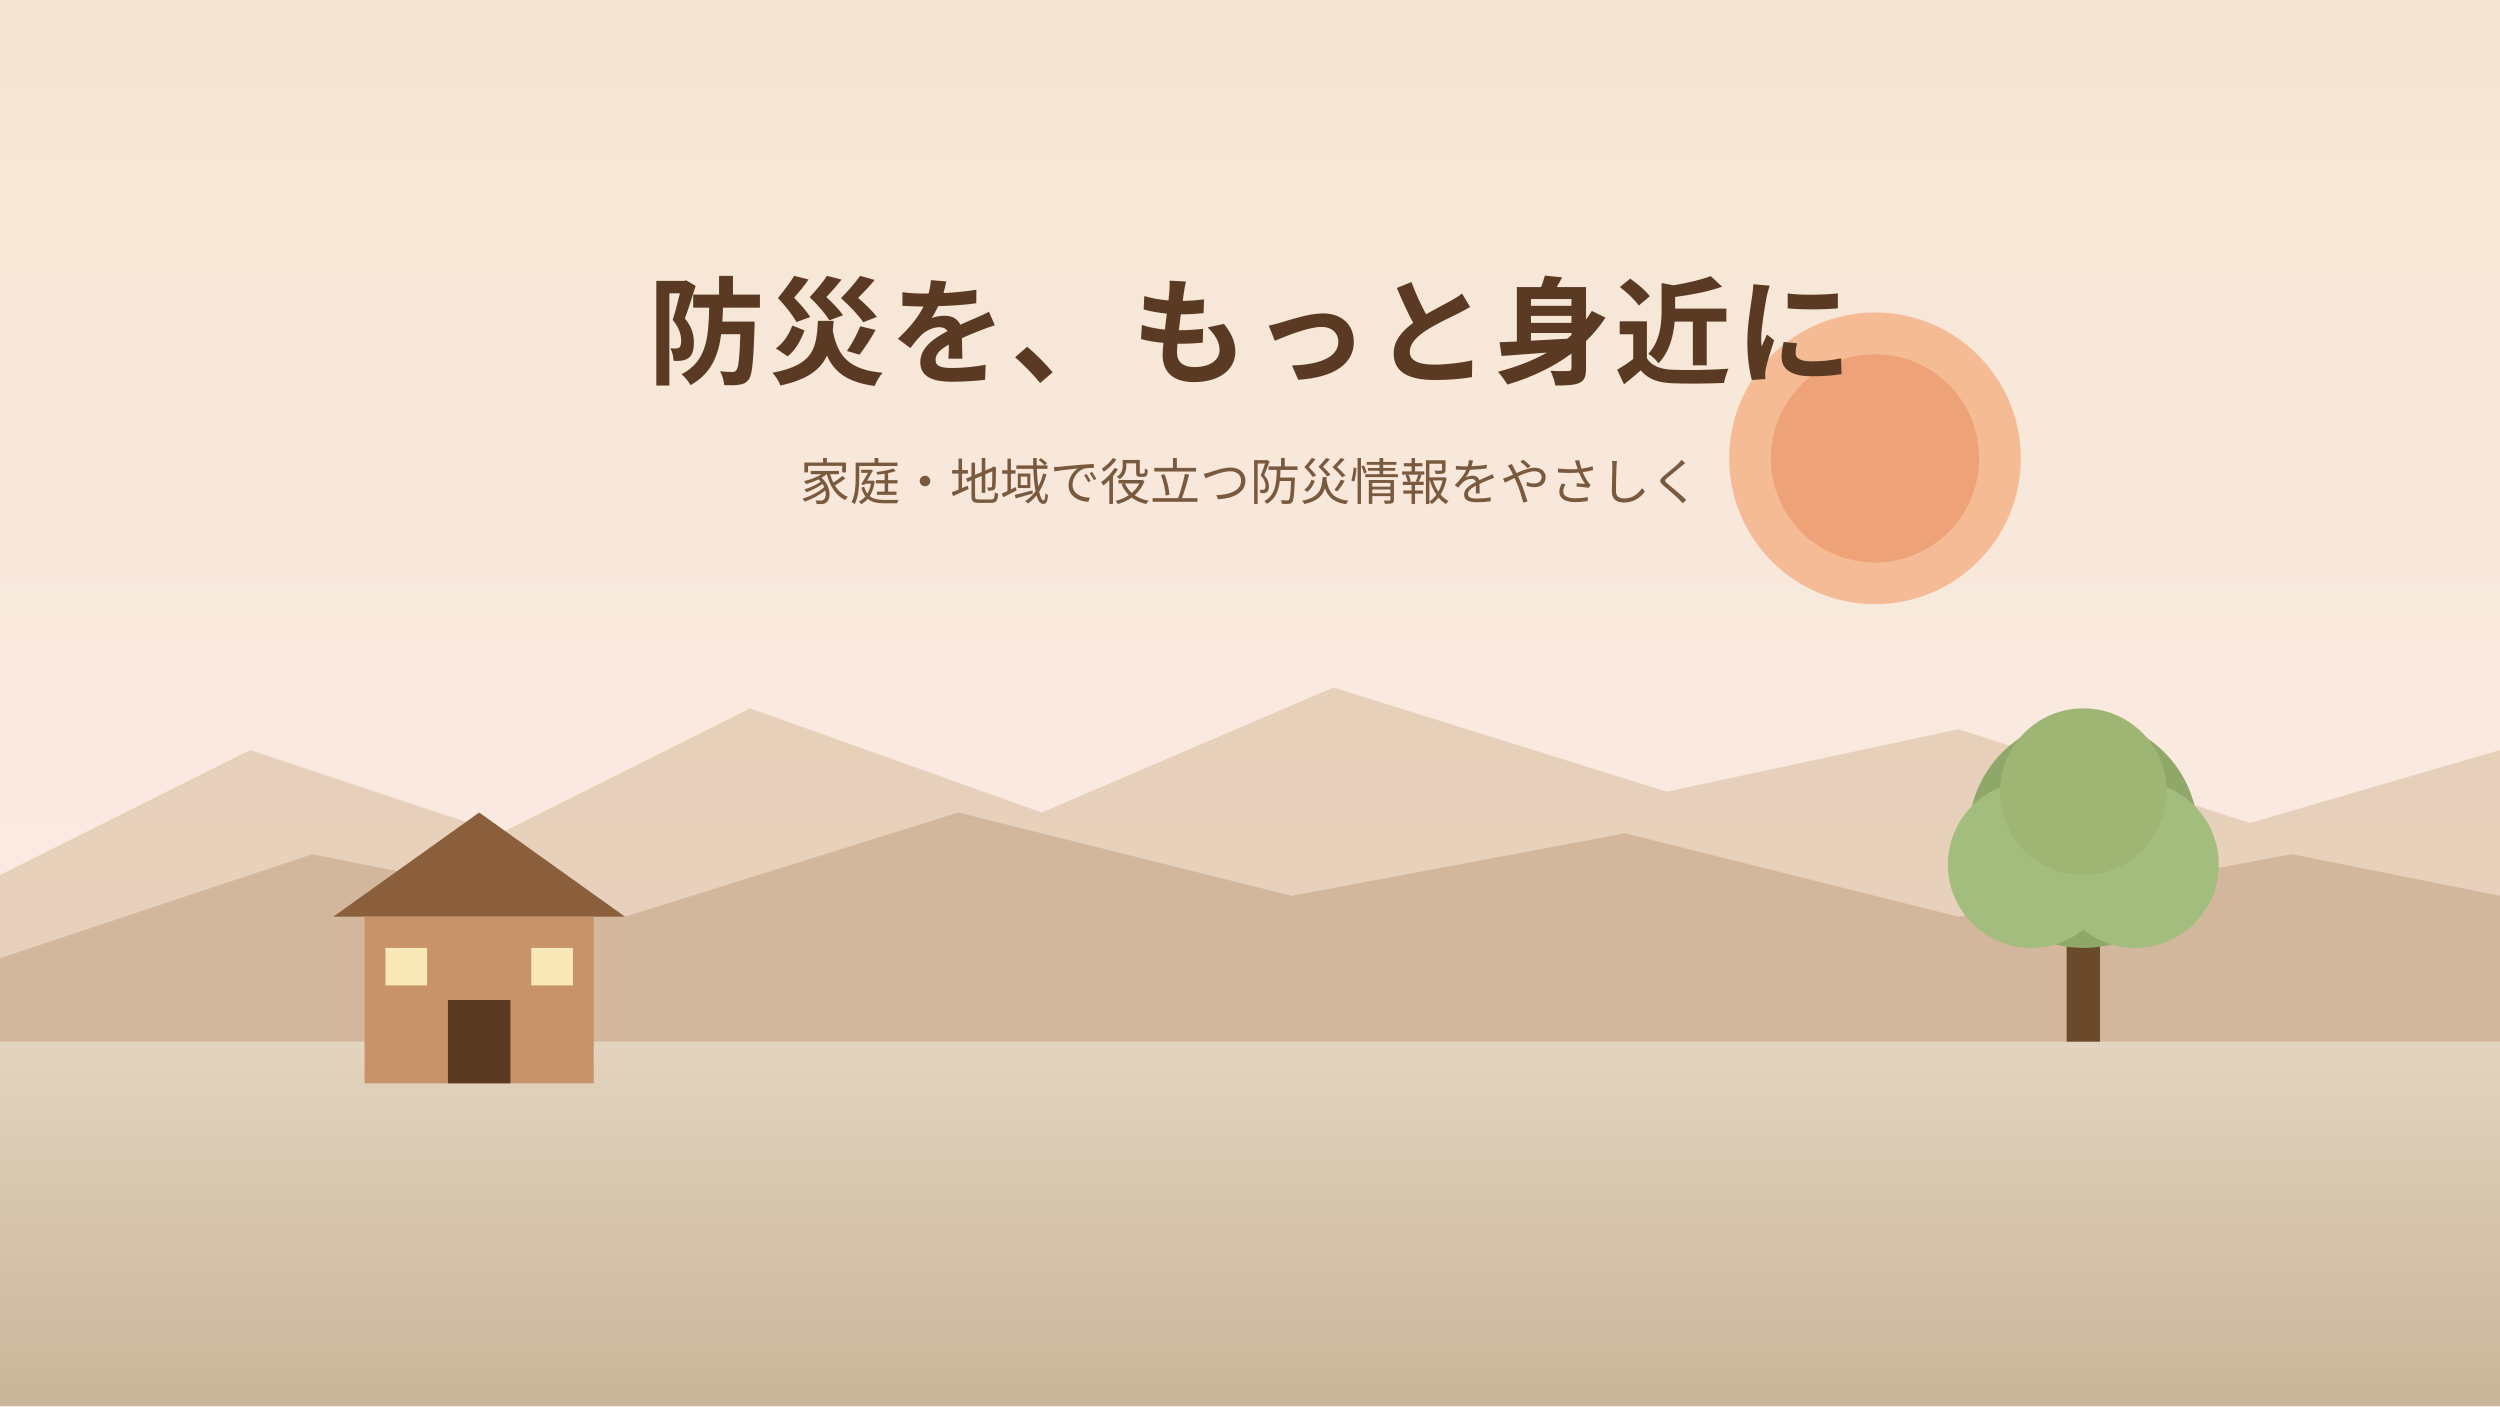
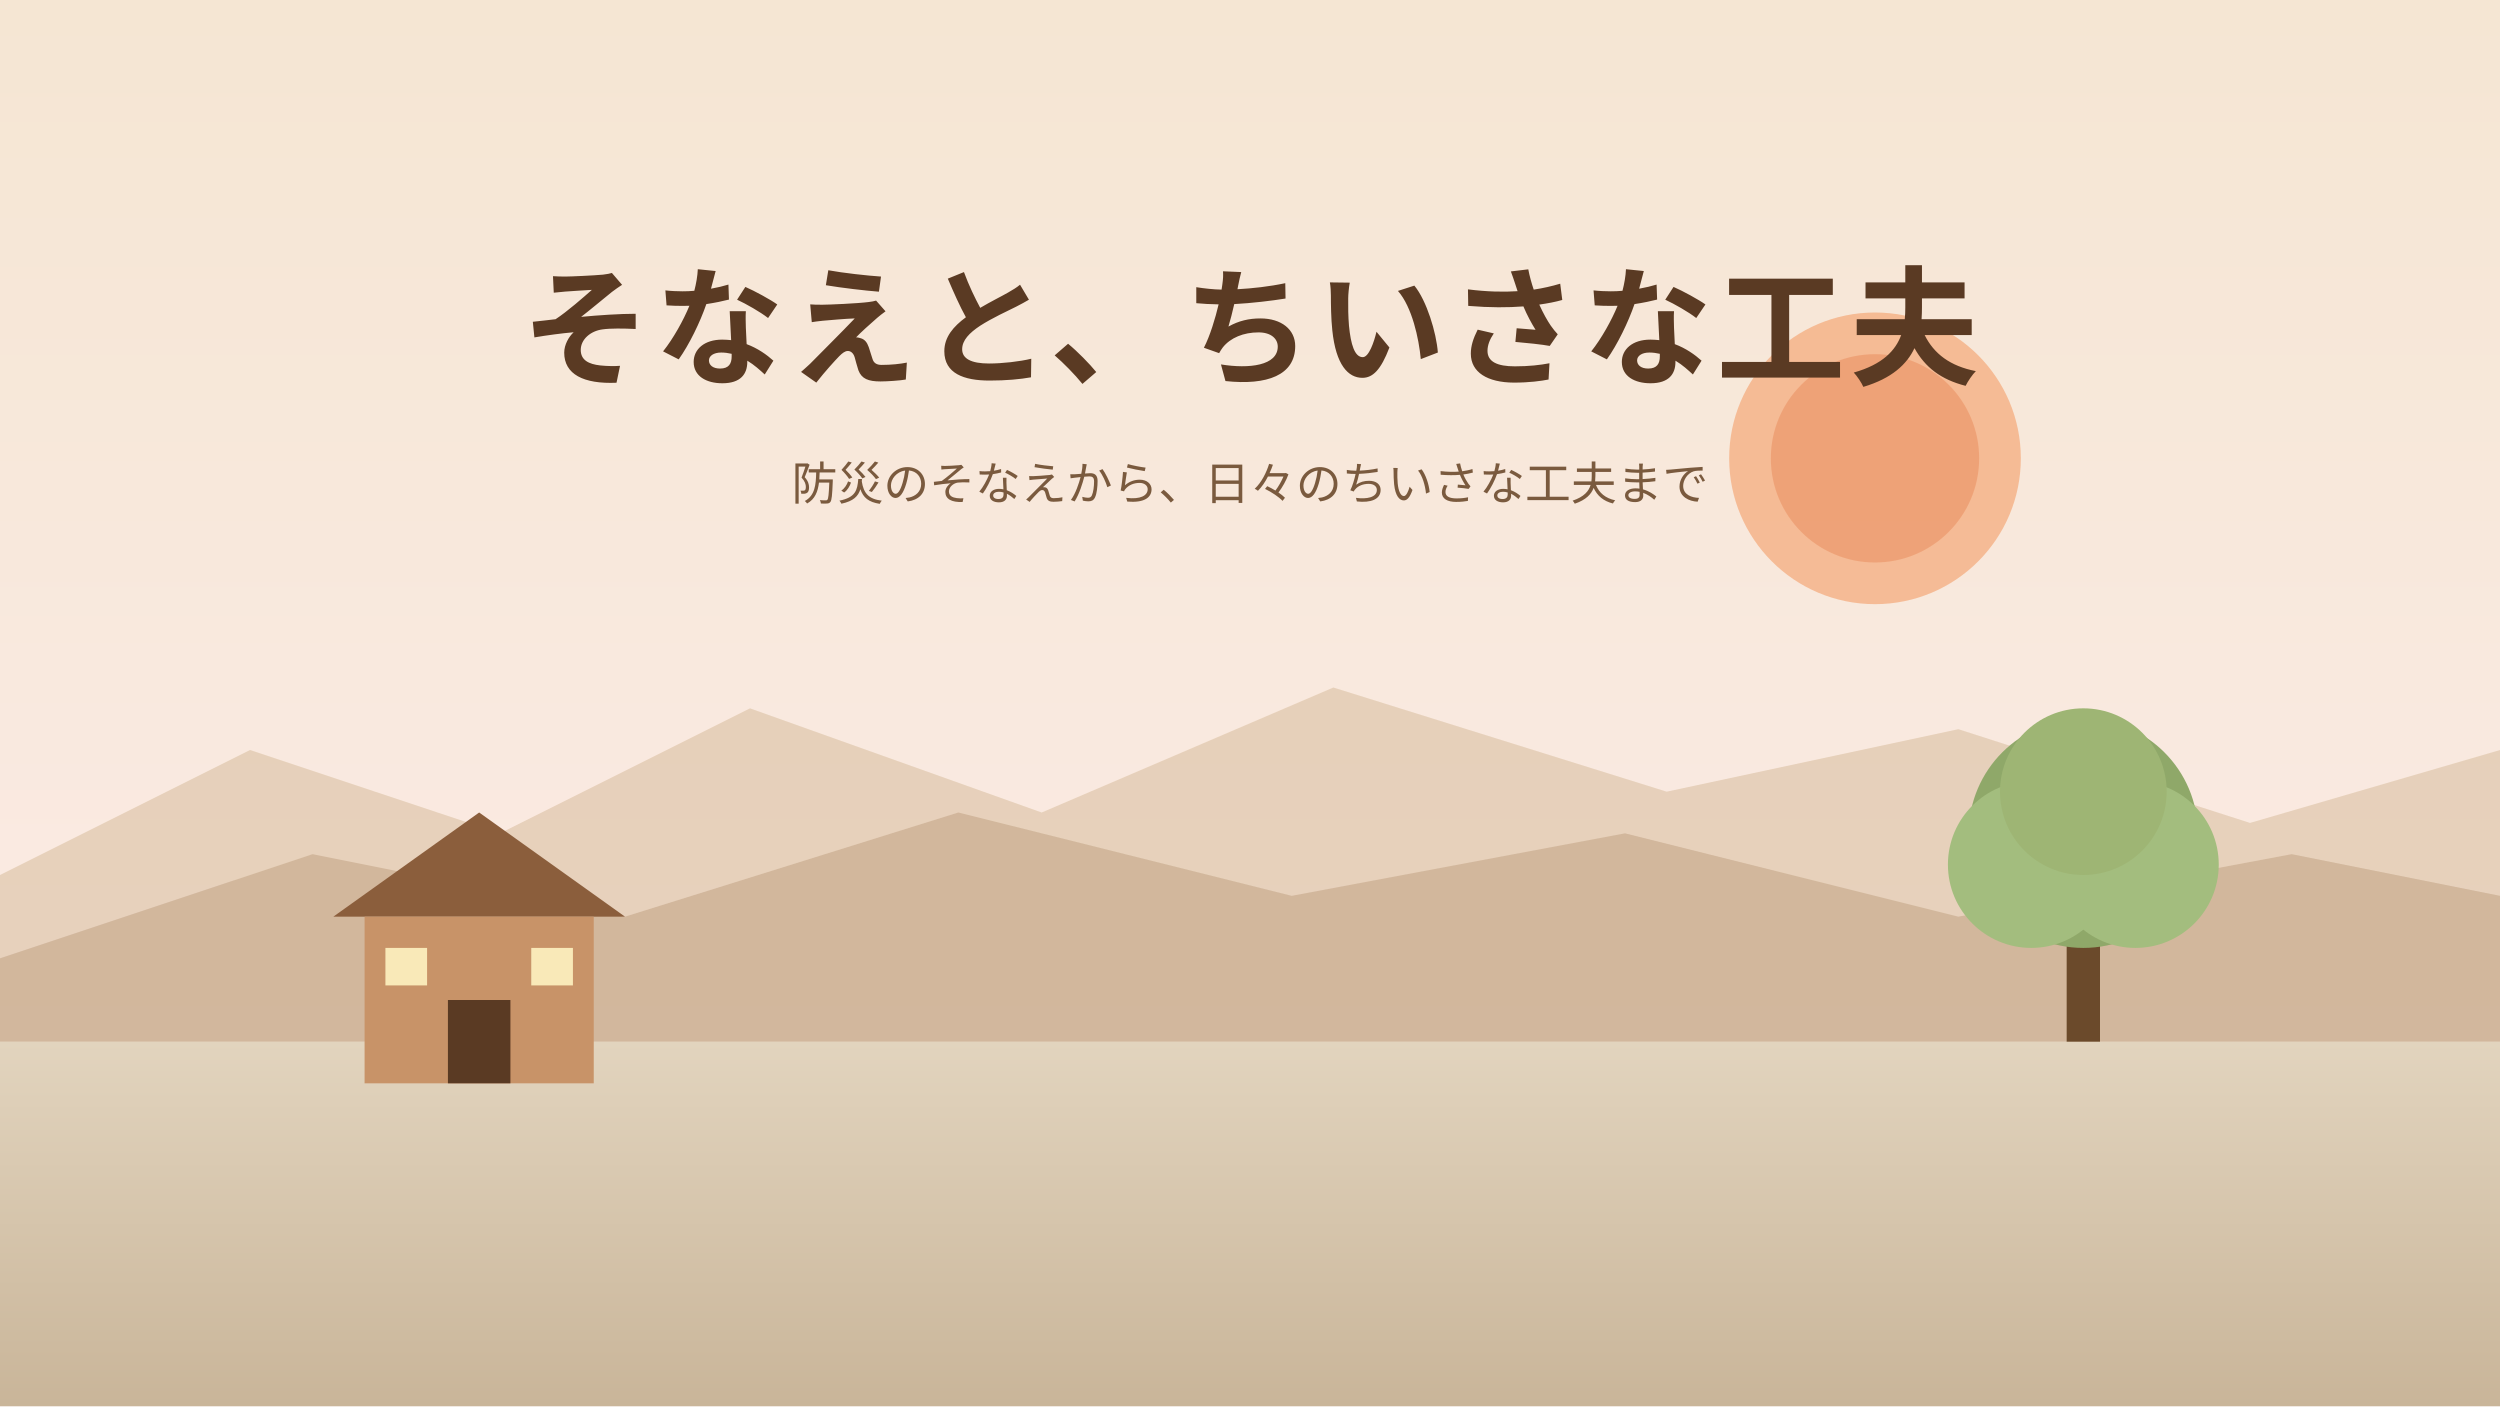
<svg xmlns="http://www.w3.org/2000/svg" viewBox="0 0 1200 675" width="1200" height="675">
  <defs>
    <linearGradient id="sky" x1="0" y1="0" x2="0" y2="1">
      <stop offset="0%" stop-color="#f5e6d3" />
      <stop offset="100%" stop-color="#fdecea" />
    </linearGradient>
    <linearGradient id="ground" x1="0" y1="0" x2="0" y2="1">
      <stop offset="0%" stop-color="#e2d4be" />
      <stop offset="100%" stop-color="#c9b599" />
    </linearGradient>
  </defs>
  <rect width="1200" height="675" fill="url(#sky)" />
  <path d="M0,420 L120,360 L240,400 L360,340 L500,390 L640,330 L800,380 L940,350 L1080,395 L1200,360 L1200,500 L0,500 Z" fill="#d4b896" opacity="0.5" />
  <path d="M0,460 L150,410 L300,440 L460,390 L620,430 L780,400 L940,440 L1100,410 L1200,430 L1200,520 L0,520 Z" fill="#b89776" opacity="0.45" />
  <circle cx="900" cy="220" r="70" fill="#f4a878" opacity="0.7" />
  <circle cx="900" cy="220" r="50" fill="#e88a5a" opacity="0.5" />
  <rect y="500" width="1200" height="175" fill="url(#ground)" />
  <g transform="translate(160 400)">
    <polygon points="0,40 70,-10 140,40" fill="#8b5e3c" />
    <rect x="15" y="40" width="110" height="80" fill="#c89368" />
    <rect x="55" y="80" width="30" height="40" fill="#5a3a23" />
    <rect x="25" y="55" width="20" height="18" fill="#f9e9b8" />
    <rect x="95" y="55" width="20" height="18" fill="#f9e9b8" />
  </g>
  <g transform="translate(1000 360)">
    <rect x="-8" y="60" width="16" height="80" fill="#6b4a2b" />
    <circle cx="0" cy="40" r="55" fill="#8fa869" />
    <circle cx="-25" cy="55" r="40" fill="#a3bd7e" />
    <circle cx="25" cy="55" r="40" fill="#a3bd7e" />
    <circle cx="0" cy="20" r="40" fill="#9eb574" />
  </g>
  <g text-anchor="middle" font-family="-apple-system, 'Hiragino Kaku Gothic ProN', 'Yu Gothic', sans-serif">
-     <text x="600" y="180" font-size="56" font-weight="700" fill="#5a3a23" letter-spacing="2">防災を、もっと身近に</text>
-     <text x="600" y="240" font-size="24" fill="#7a5a3e">家庭・地域で役立つ防災情報をやさしく</text>
+     <text x="600" y="180" font-size="62" font-weight="700" fill="#5a3a23" letter-spacing="2">そなえと、ちいさな工夫</text>
+     <text x="600" y="240" font-size="22" fill="#7a5a3e">防災のそなえから、日々のちいさな工夫まで</text>
  </g>
</svg>
